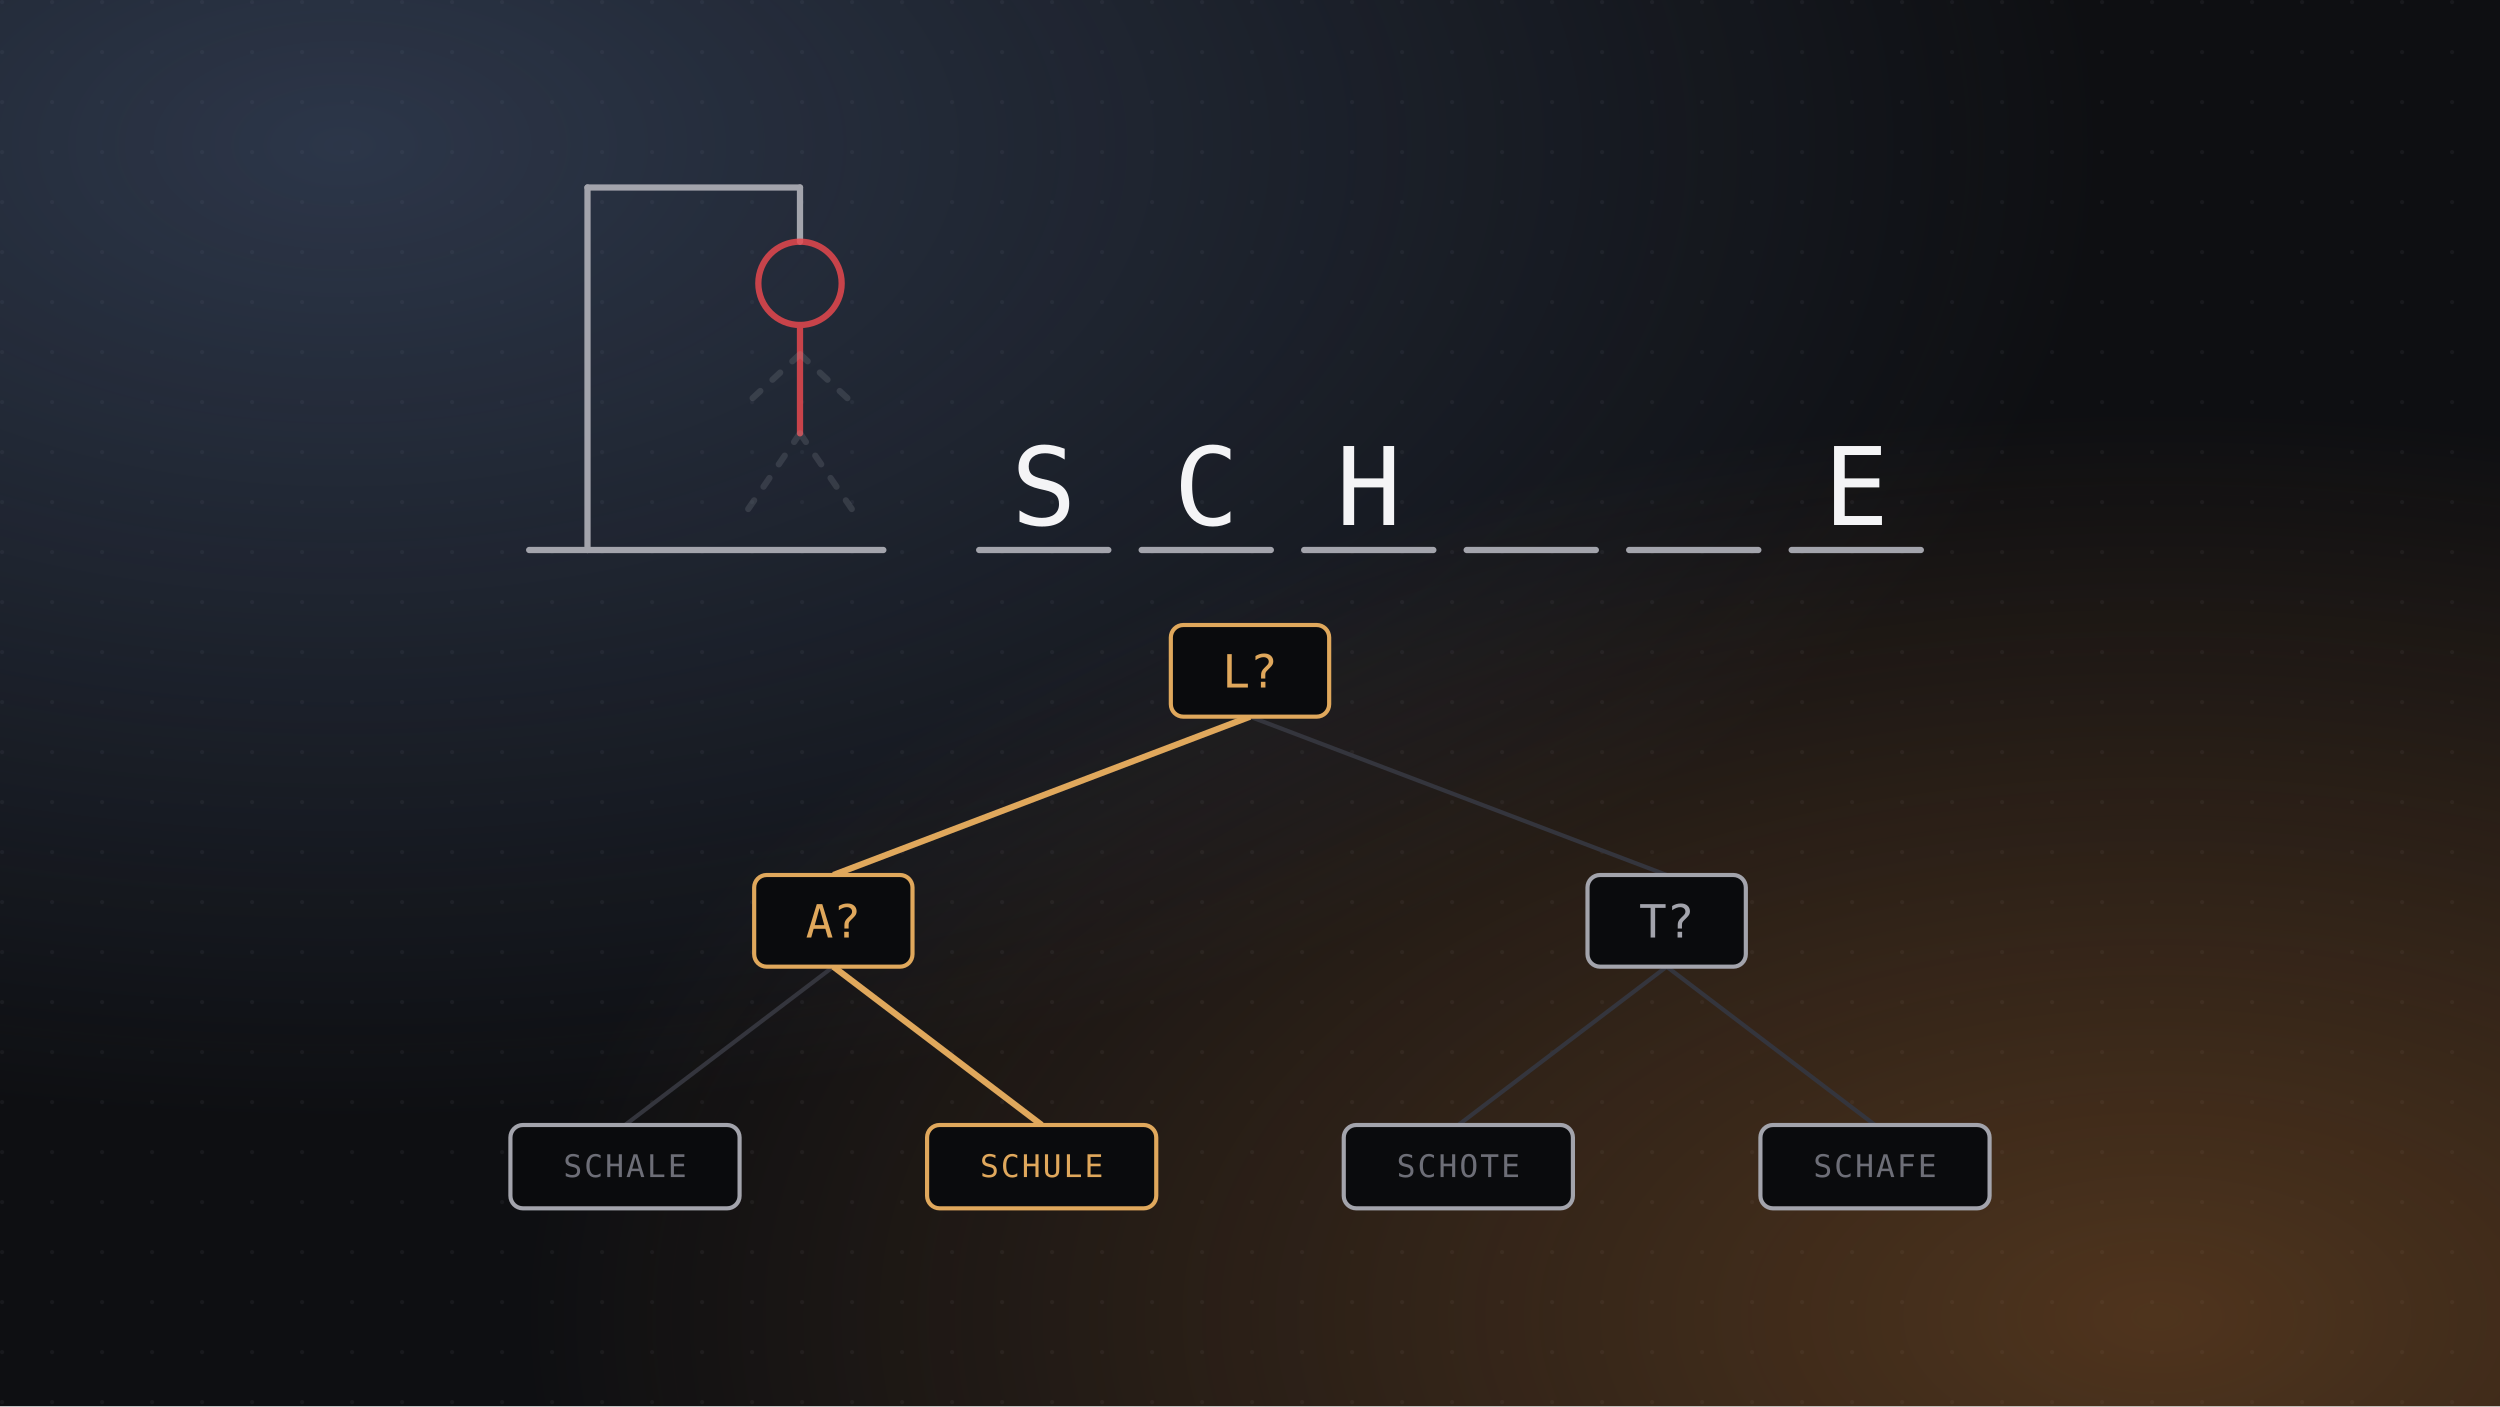
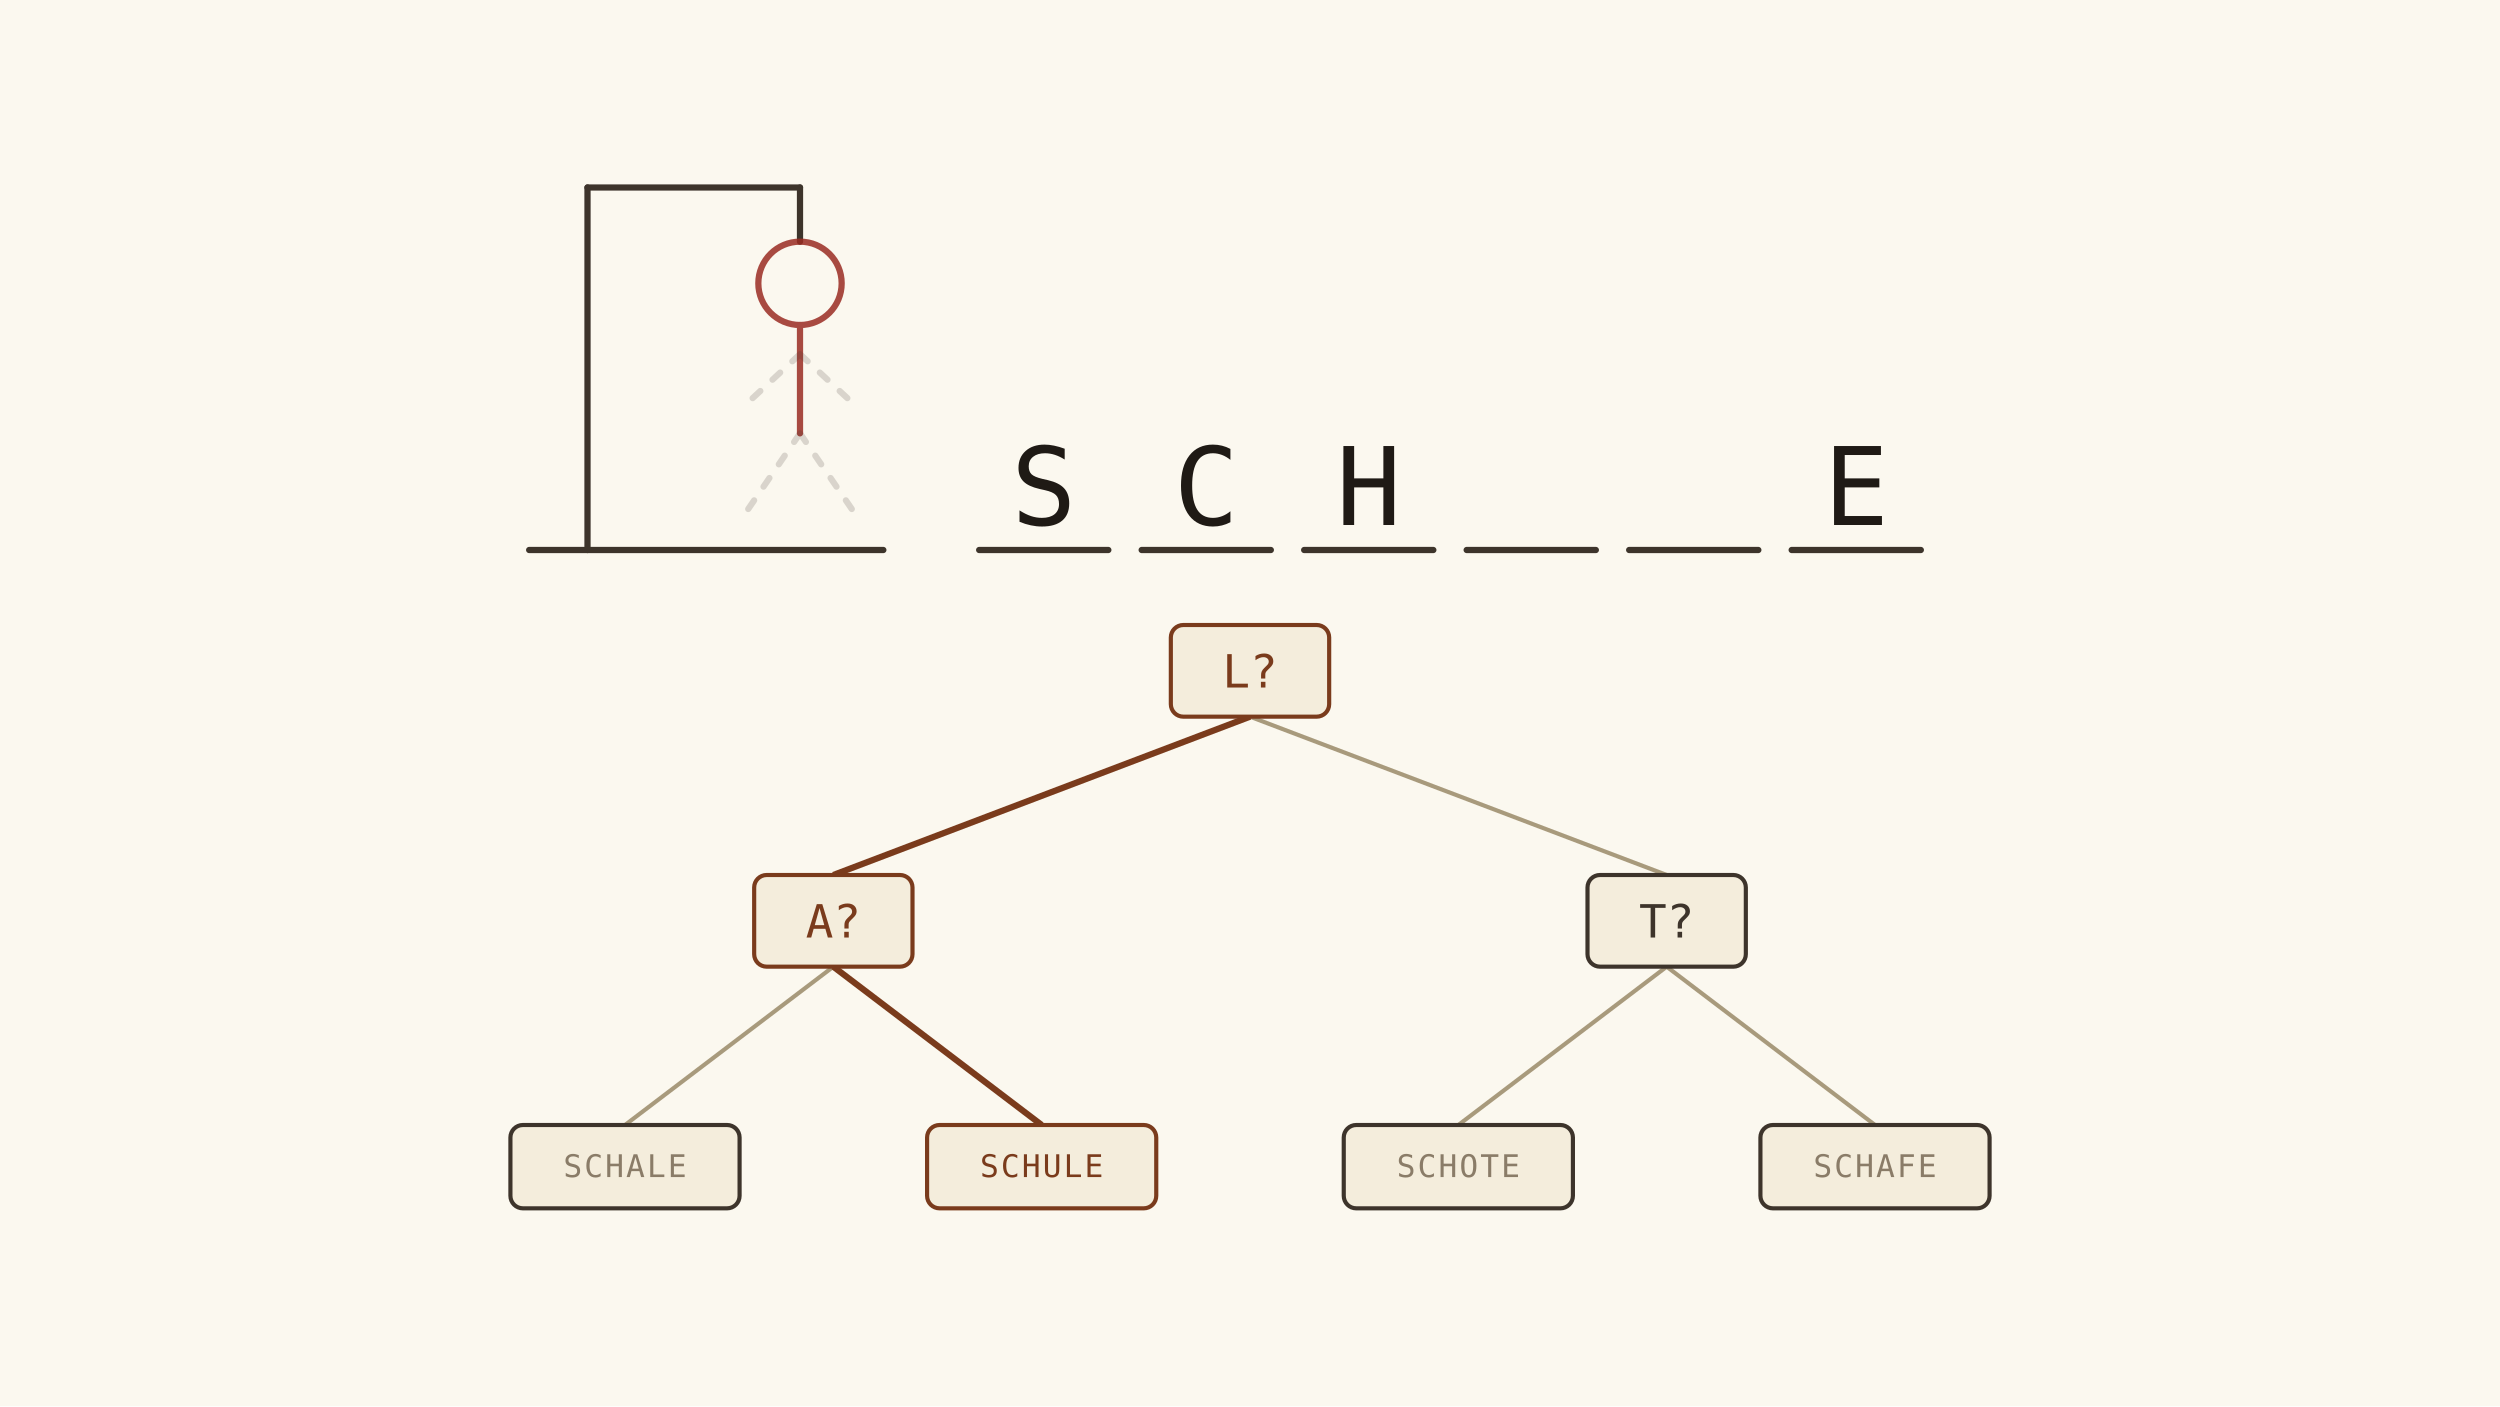
<svg xmlns="http://www.w3.org/2000/svg" viewBox="0 0 1200 675" width="1200" height="675" role="img" aria-label="A hangman gallows beside a six-letter word with two letters still blank, above a decision tree whose highlighted branch picks out the matching German word">
  <defs>
    <radialGradient id="hmGlowA" cx="14%" cy="10%" r="70%">
-       <stop offset="0%" stop-color="#566c94" stop-opacity="0.42" />
-       <stop offset="100%" stop-color="#566c94" stop-opacity="0" />
+       <stop offset="0%" stop-color="#6f8aa3" stop-opacity="0.42" />
+       <stop offset="100%" stop-color="#6f8aa3" stop-opacity="0" />
    </radialGradient>
    <radialGradient id="hmGlowB" cx="86%" cy="94%" r="65%">
-       <stop offset="0%" stop-color="#b06c2e" stop-opacity="0.40" />
-       <stop offset="100%" stop-color="#b06c2e" stop-opacity="0" />
+       <stop offset="0%" stop-color="#a6683a" stop-opacity="0.40" />
+       <stop offset="100%" stop-color="#a6683a" stop-opacity="0" />
    </radialGradient>
    <pattern id="hmDots" width="24" height="24" patternUnits="userSpaceOnUse">
-       <circle cx="1" cy="1" r="1" fill="#f4f4f6" opacity="0.05" />
+       <circle cx="1" cy="1" r="1" fill="#1f1a15" opacity="0.05" />
    </pattern>
  </defs>
-   <rect width="1200" height="675" fill="#0e0f12" />
-   <rect width="1200" height="675" fill="url(#hmDots)" />
-   <rect width="1200" height="675" fill="url(#hmGlowA)" />
-   <rect width="1200" height="675" fill="url(#hmGlowB)" />
-   <g stroke="#a3a4ac" stroke-width="3" fill="none" stroke-linecap="round">
+   <rect width="1200" height="675" fill="#fbf8ef" />
+   <g stroke="#3d342b" stroke-width="3" fill="none" stroke-linecap="round">
    <path d="M254 264H424" />
    <path d="M282 264V90" />
    <path d="M282 90h102" />
    <path d="M384 90v26" />
  </g>
-   <g stroke="#e5484d" stroke-width="3" fill="none" stroke-linecap="round" opacity="0.85">
+   <g stroke="#9a2b22" stroke-width="3" fill="none" stroke-linecap="round" opacity="0.85">
    <circle cx="384" cy="136" r="20" />
    <path d="M384 156v52" />
  </g>
-   <g stroke="#a3a4ac" stroke-width="3" fill="none" stroke-linecap="round" stroke-dasharray="5 8" opacity="0.18">
+   <g stroke="#3d342b" stroke-width="3" fill="none" stroke-linecap="round" stroke-dasharray="5 8" opacity="0.18">
    <path d="M384 170L356 196M384 170L412 196" />
    <path d="M384 208L358 246M384 208L410 246" />
  </g>
-   <g stroke="#a3a4ac" stroke-width="3" stroke-linecap="round">
+   <g stroke="#3d342b" stroke-width="3" stroke-linecap="round">
    <path d="M470 264h62M548 264h62M626 264h62M704 264h62M782 264h62M860 264h62" />
  </g>
-   <g font-family="ui-monospace, Menlo, monospace" font-size="52" fill="#f4f4f6" text-anchor="middle">
+   <g font-family="ui-monospace, Menlo, monospace" font-size="52" fill="#1f1a15" text-anchor="middle">
    <text x="501" y="252">S</text>
    <text x="579" y="252">C</text>
    <text x="657" y="252">H</text>
    <text x="891" y="252">E</text>
  </g>
-   <g stroke="#34353d" stroke-width="2" fill="none">
+   <g stroke="#a89a7c" stroke-width="2" fill="none">
    <path d="M600 344L400 420M600 344L800 420" />
    <path d="M400 464L300 540M400 464L500 540" />
    <path d="M800 464L700 540M800 464L900 540" />
  </g>
-   <g stroke="#e0a85c" stroke-width="3" fill="none">
+   <g stroke="#7a3b1c" stroke-width="3" fill="none">
    <path d="M600 344L400 420M400 464L500 540" />
  </g>
-   <g fill="#0a0b0d" stroke="#a3a4ac" stroke-width="2">
+   <g fill="#f4eddc" stroke="#3d342b" stroke-width="2">
    <rect x="762" y="420" width="76" height="44" rx="6" />
    <rect x="245" y="540" width="110" height="40" rx="6" />
    <rect x="645" y="540" width="110" height="40" rx="6" />
    <rect x="845" y="540" width="110" height="40" rx="6" />
  </g>
-   <g fill="#0a0b0d" stroke="#e0a85c" stroke-width="2">
+   <g fill="#f4eddc" stroke="#7a3b1c" stroke-width="2">
    <rect x="562" y="300" width="76" height="44" rx="6" />
    <rect x="362" y="420" width="76" height="44" rx="6" />
    <rect x="445" y="540" width="110" height="40" rx="6" />
  </g>
  <g font-family="ui-monospace, Menlo, monospace" font-size="22" text-anchor="middle">
-     <text x="600" y="330" fill="#e0a85c">L?</text>
-     <text x="400" y="450" fill="#e0a85c">A?</text>
-     <text x="800" y="450" fill="#a3a4ac">T?</text>
+     <text x="600" y="330" fill="#7a3b1c">L?</text>
+     <text x="400" y="450" fill="#7a3b1c">A?</text>
+     <text x="800" y="450" fill="#3d342b">T?</text>
  </g>
-   <g font-family="ui-monospace, Menlo, monospace" font-size="15" letter-spacing="1" text-anchor="middle" fill="#6d6e77">
+   <g font-family="ui-monospace, Menlo, monospace" font-size="15" letter-spacing="1" text-anchor="middle" fill="#8a7c68">
    <text x="300" y="565">SCHALE</text>
-     <text x="500" y="565" fill="#e0a85c">SCHULE</text>
+     <text x="500" y="565" fill="#7a3b1c">SCHULE</text>
    <text x="700" y="565">SCHOTE</text>
    <text x="900" y="565">SCHAFE</text>
  </g>
</svg>
